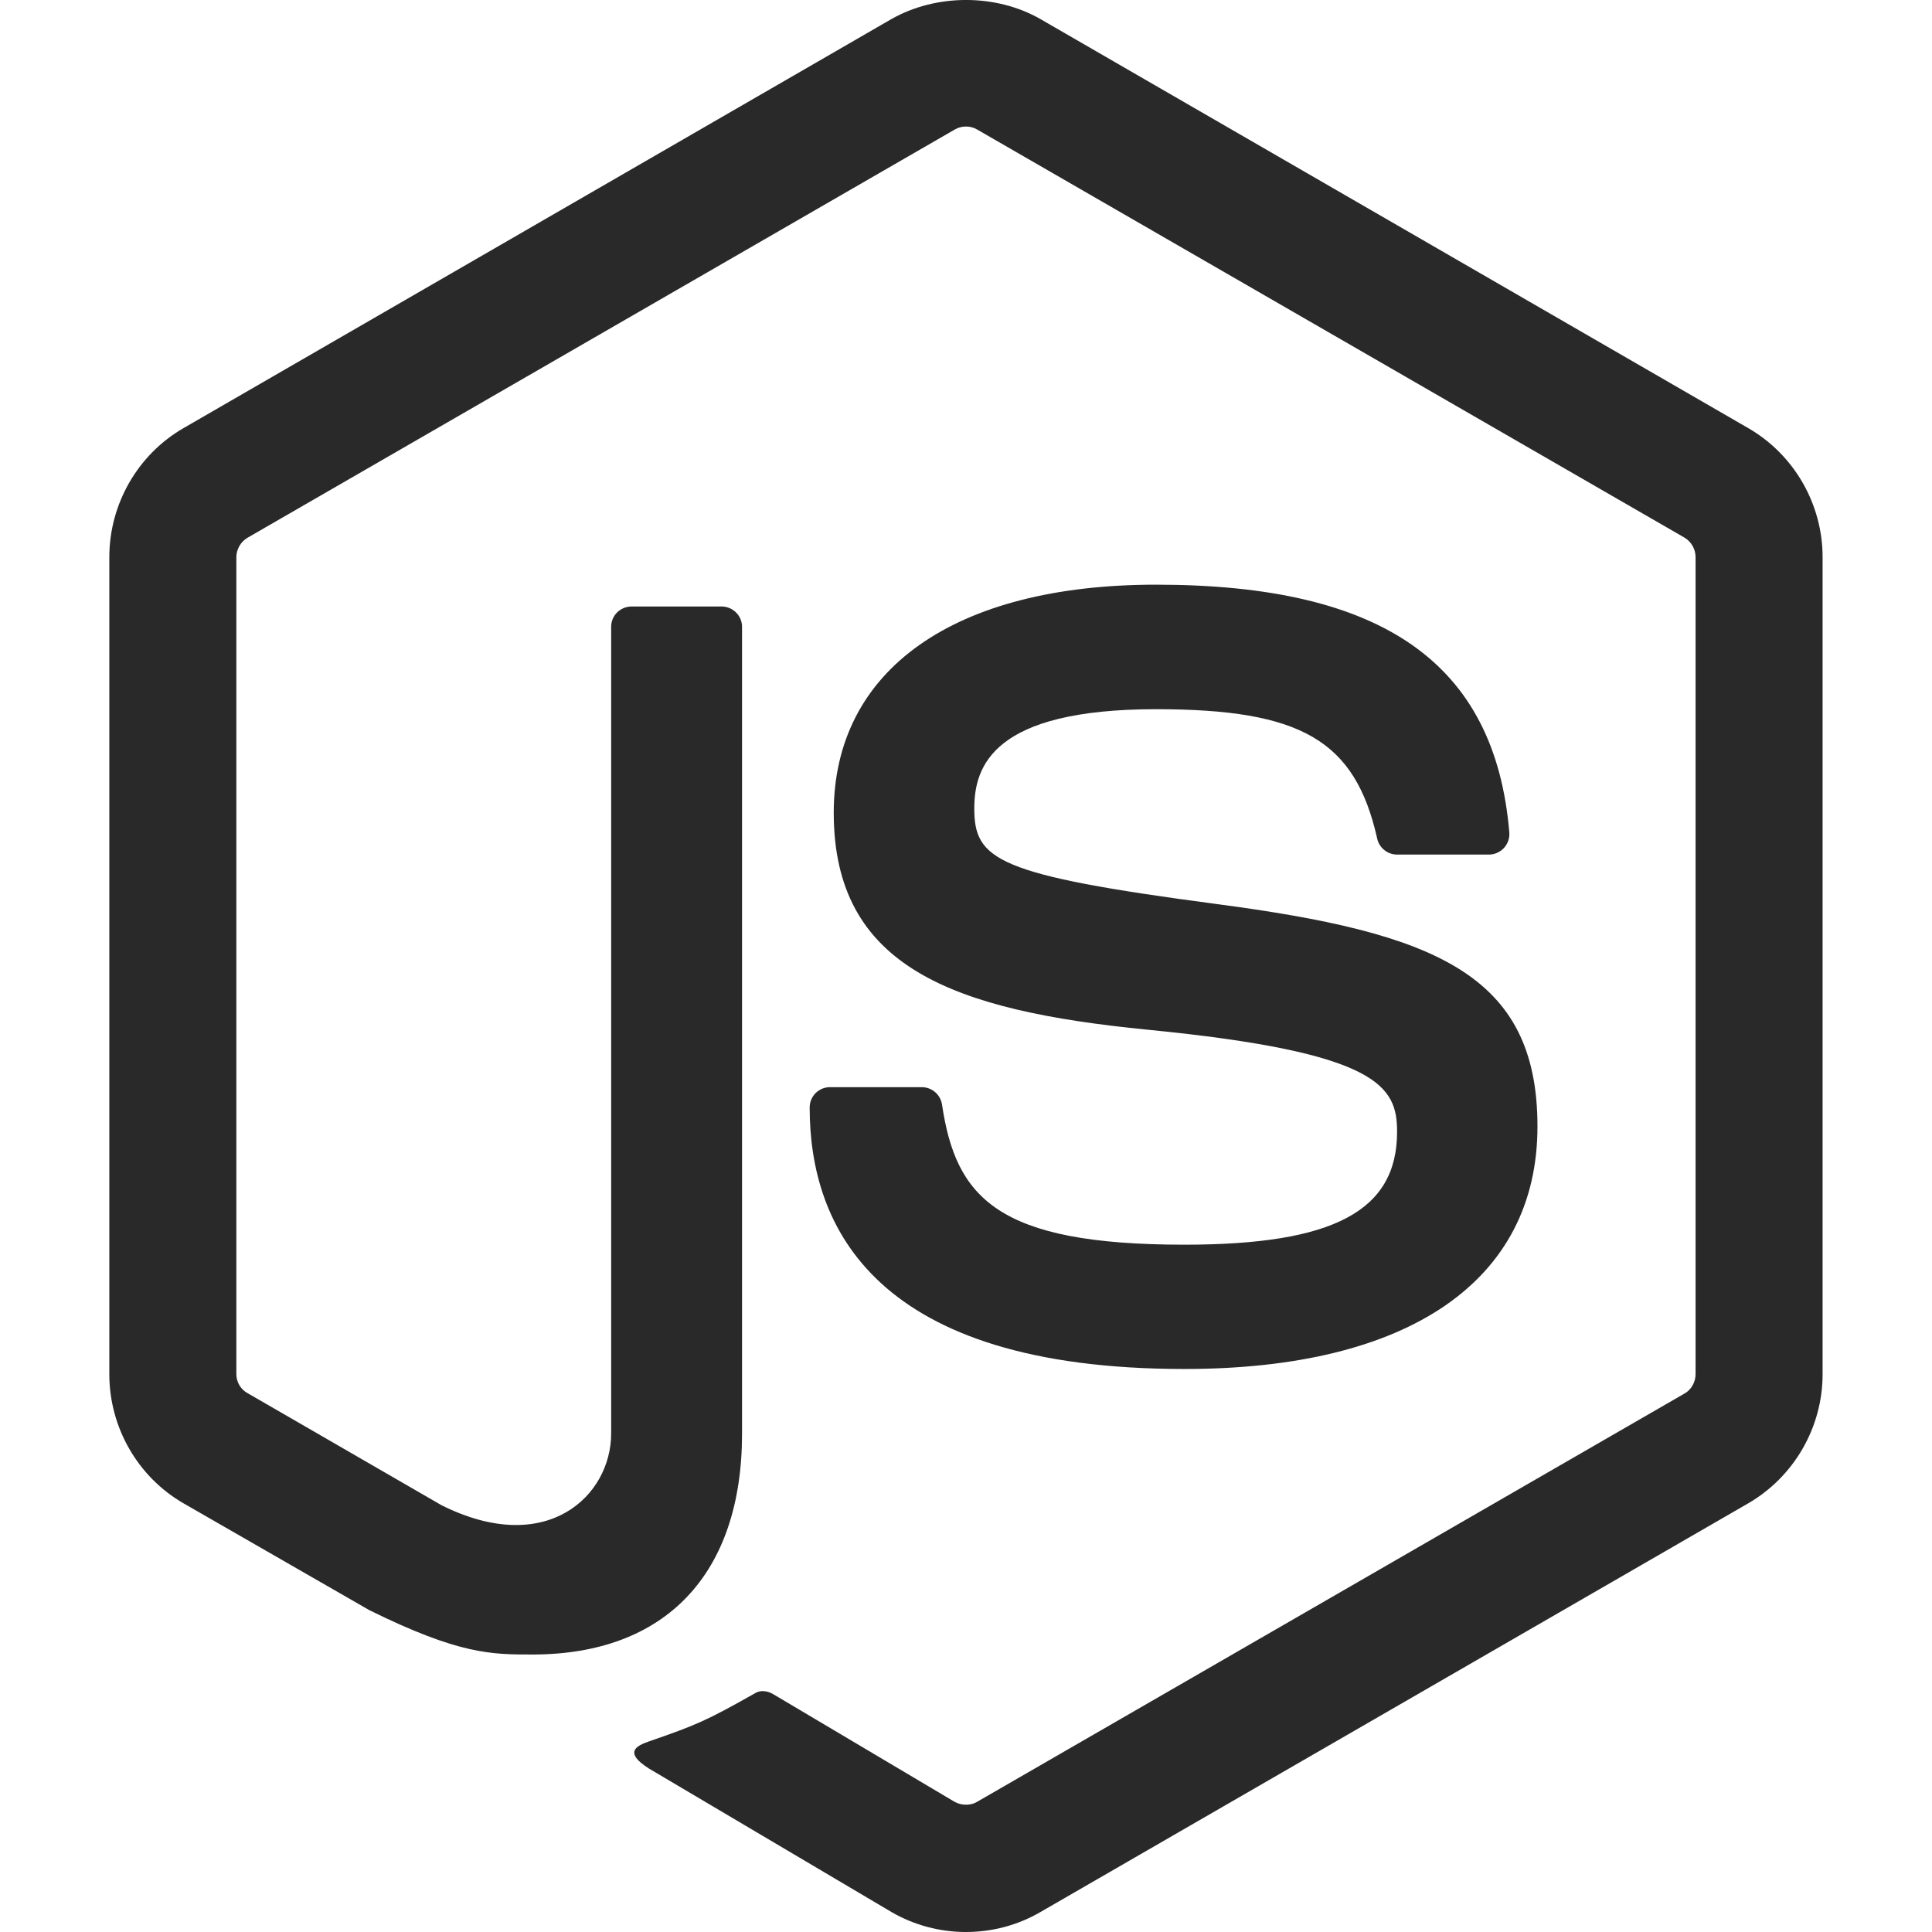
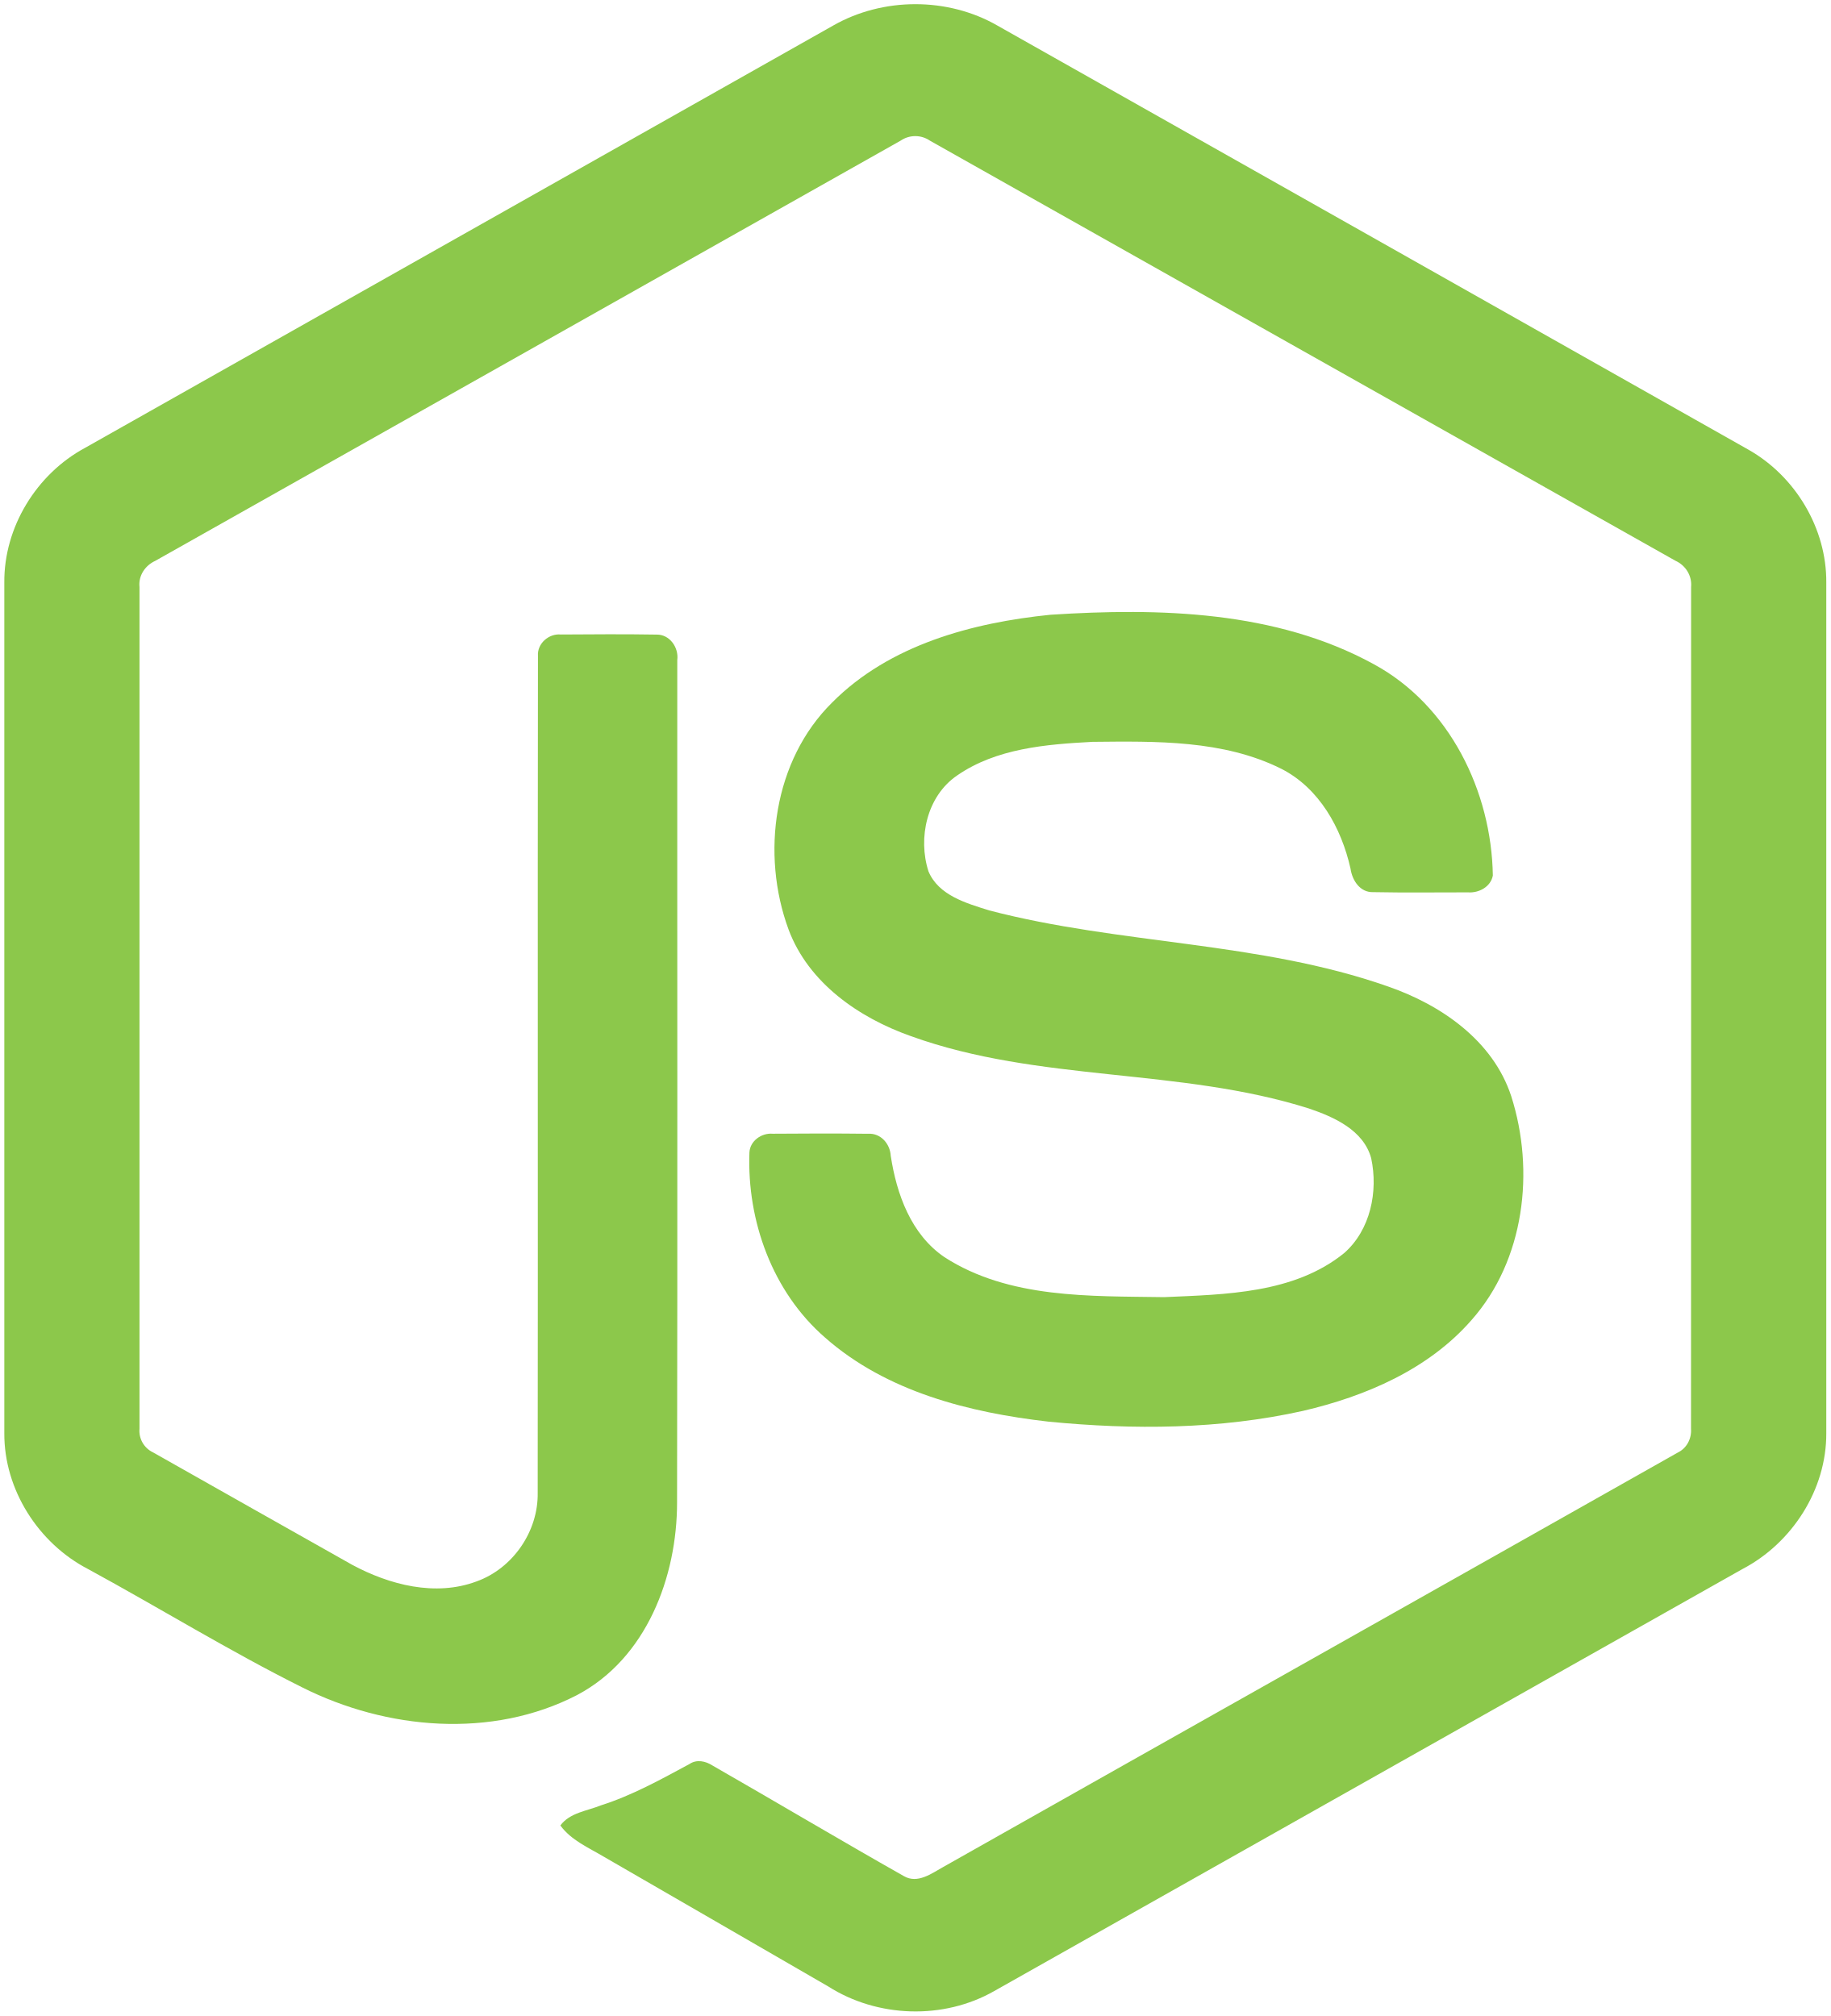
- <svg xmlns="http://www.w3.org/2000/svg" role="img" fill="#292929" viewBox="0 0 24 24">
-   <path d="M11.998,24c-0.321,0-0.641-0.084-0.922-0.247l-2.936-1.737c-0.438-0.245-0.224-0.332-0.08-0.383 c0.585-0.203,0.703-0.25,1.328-0.604c0.065-0.037,0.151-0.023,0.218,0.017l2.256,1.339c0.082,0.045,0.197,0.045,0.272,0l8.795-5.076 c0.082-0.047,0.134-0.141,0.134-0.238V6.921c0-0.099-0.053-0.192-0.137-0.242l-8.791-5.072c-0.081-0.047-0.189-0.047-0.271,0 L3.075,6.68C2.99,6.729,2.936,6.825,2.936,6.921v10.15c0,0.097,0.054,0.189,0.139,0.235l2.409,1.392 c1.307,0.654,2.108-0.116,2.108-0.89V7.787c0-0.142,0.114-0.253,0.256-0.253h1.115c0.139,0,0.255,0.112,0.255,0.253v10.021 c0,1.745-0.95,2.745-2.604,2.745c-0.508,0-0.909,0-2.026-0.551L2.28,18.675c-0.57-0.329-0.922-0.945-0.922-1.604V6.921 c0-0.659,0.353-1.275,0.922-1.603l8.795-5.082c0.557-0.315,1.296-0.315,1.848,0l8.794,5.082c0.57,0.329,0.924,0.944,0.924,1.603 v10.15c0,0.659-0.354,1.273-0.924,1.604l-8.794,5.078C12.643,23.916,12.324,24,11.998,24z M19.099,13.993 c0-1.9-1.284-2.406-3.987-2.763c-2.731-0.361-3.009-0.548-3.009-1.187c0-0.528,0.235-1.233,2.258-1.233 c1.807,0,2.473,0.389,2.747,1.607c0.024,0.115,0.129,0.199,0.247,0.199h1.141c0.071,0,0.138-0.031,0.186-0.081 c0.048-0.054,0.074-0.123,0.067-0.196c-0.177-2.098-1.571-3.076-4.388-3.076c-2.508,0-4.004,1.058-4.004,2.833 c0,1.925,1.488,2.457,3.895,2.695c2.88,0.282,3.103,0.703,3.103,1.269c0,0.983-0.789,1.402-2.642,1.402 c-2.327,0-2.839-0.584-3.011-1.742c-0.02-0.124-0.126-0.215-0.253-0.215h-1.137c-0.141,0-0.254,0.112-0.254,0.253 c0,1.482,0.806,3.248,4.655,3.248C17.501,17.007,19.099,15.91,19.099,13.993z" />
+ <svg xmlns="http://www.w3.org/2000/svg" width="2270" height="2500" viewBox="0 0 256 282" preserveAspectRatio="xMinYMin meet">
+   <g fill="#8CC84B">
+     <path d="M116.504 3.58c6.962-3.985 16.03-4.003 22.986 0 34.995 19.774 70.001 39.517 104.99 59.303 6.581 3.707 10.983 11.031 10.916 18.614v118.968c.049 7.897-4.788 15.396-11.731 19.019-34.88 19.665-69.742 39.354-104.616 59.019-7.106 4.063-16.356 3.75-23.24-.646-10.457-6.062-20.932-12.094-31.39-18.15-2.137-1.274-4.546-2.288-6.055-4.36 1.334-1.798 3.719-2.022 5.657-2.807 4.365-1.388 8.374-3.616 12.384-5.778 1.014-.694 2.252-.428 3.224.193 8.942 5.127 17.805 10.403 26.777 15.481 1.914 1.105 3.852-.362 5.488-1.274 34.228-19.345 68.498-38.617 102.72-57.968 1.268-.61 1.969-1.956 1.866-3.345.024-39.245.006-78.497.012-117.742.145-1.576-.767-3.025-2.192-3.67-34.759-19.575-69.5-39.18-104.253-58.76a3.621 3.621 0 0 0-4.094-.006C91.2 39.257 56.465 58.88 21.712 78.454c-1.42.646-2.373 2.071-2.204 3.653.006 39.245 0 78.497 0 117.748a3.329 3.329 0 0 0 1.89 3.303c9.274 5.259 18.56 10.481 27.84 15.722 5.228 2.814 11.647 4.486 17.407 2.33 5.083-1.823 8.646-7.01 8.549-12.407.048-39.016-.024-78.038.036-117.048-.127-1.732 1.516-3.163 3.2-3 4.456-.03 8.918-.06 13.374.012 1.86-.042 3.14 1.823 2.91 3.568-.018 39.263.048 78.527-.03 117.79.012 10.464-4.287 21.85-13.966 26.97-11.924 6.177-26.662 4.867-38.442-1.056-10.198-5.09-19.93-11.097-29.947-16.55C5.368 215.886.555 208.357.604 200.466V81.497c-.073-7.74 4.504-15.197 11.29-18.85C46.768 42.966 81.636 23.27 116.504 3.58z" />
+     <path d="M146.928 85.99c15.21-.979 31.493-.58 45.18 6.913 10.597 5.742 16.472 17.793 16.659 29.566-.296 1.588-1.956 2.464-3.472 2.355-4.413-.006-8.827.06-13.24-.03-1.872.072-2.96-1.654-3.195-3.309-1.268-5.633-4.34-11.212-9.642-13.929-8.139-4.075-17.576-3.87-26.451-3.785-6.479.344-13.446.905-18.935 4.715-4.214 2.886-5.494 8.712-3.99 13.404 1.418 3.369 5.307 4.456 8.489 5.458 18.33 4.794 37.754 4.317 55.734 10.626 7.444 2.572 14.726 7.572 17.274 15.366 3.333 10.446 1.872 22.932-5.56 31.318-6.027 6.901-14.805 10.657-23.56 12.697-11.647 2.597-23.734 2.663-35.562 1.51-11.122-1.268-22.696-4.19-31.282-11.768-7.342-6.375-10.928-16.308-10.572-25.895.085-1.619 1.697-2.748 3.248-2.615 4.444-.036 8.888-.048 13.332.006 1.775-.127 3.091 1.407 3.182 3.08.82 5.367 2.837 11 7.517 14.182 9.032 5.827 20.365 5.428 30.707 5.591 8.568-.38 18.186-.495 25.178-6.158 3.689-3.23 4.782-8.634 3.785-13.283-1.08-3.925-5.186-5.754-8.712-6.95-18.095-5.724-37.736-3.647-55.656-10.12-7.275-2.571-14.31-7.432-17.105-14.906-3.9-10.578-2.113-23.662 6.098-31.765 8.006-8.06 19.563-11.164 30.551-12.275z" />
+   </g>
</svg>
